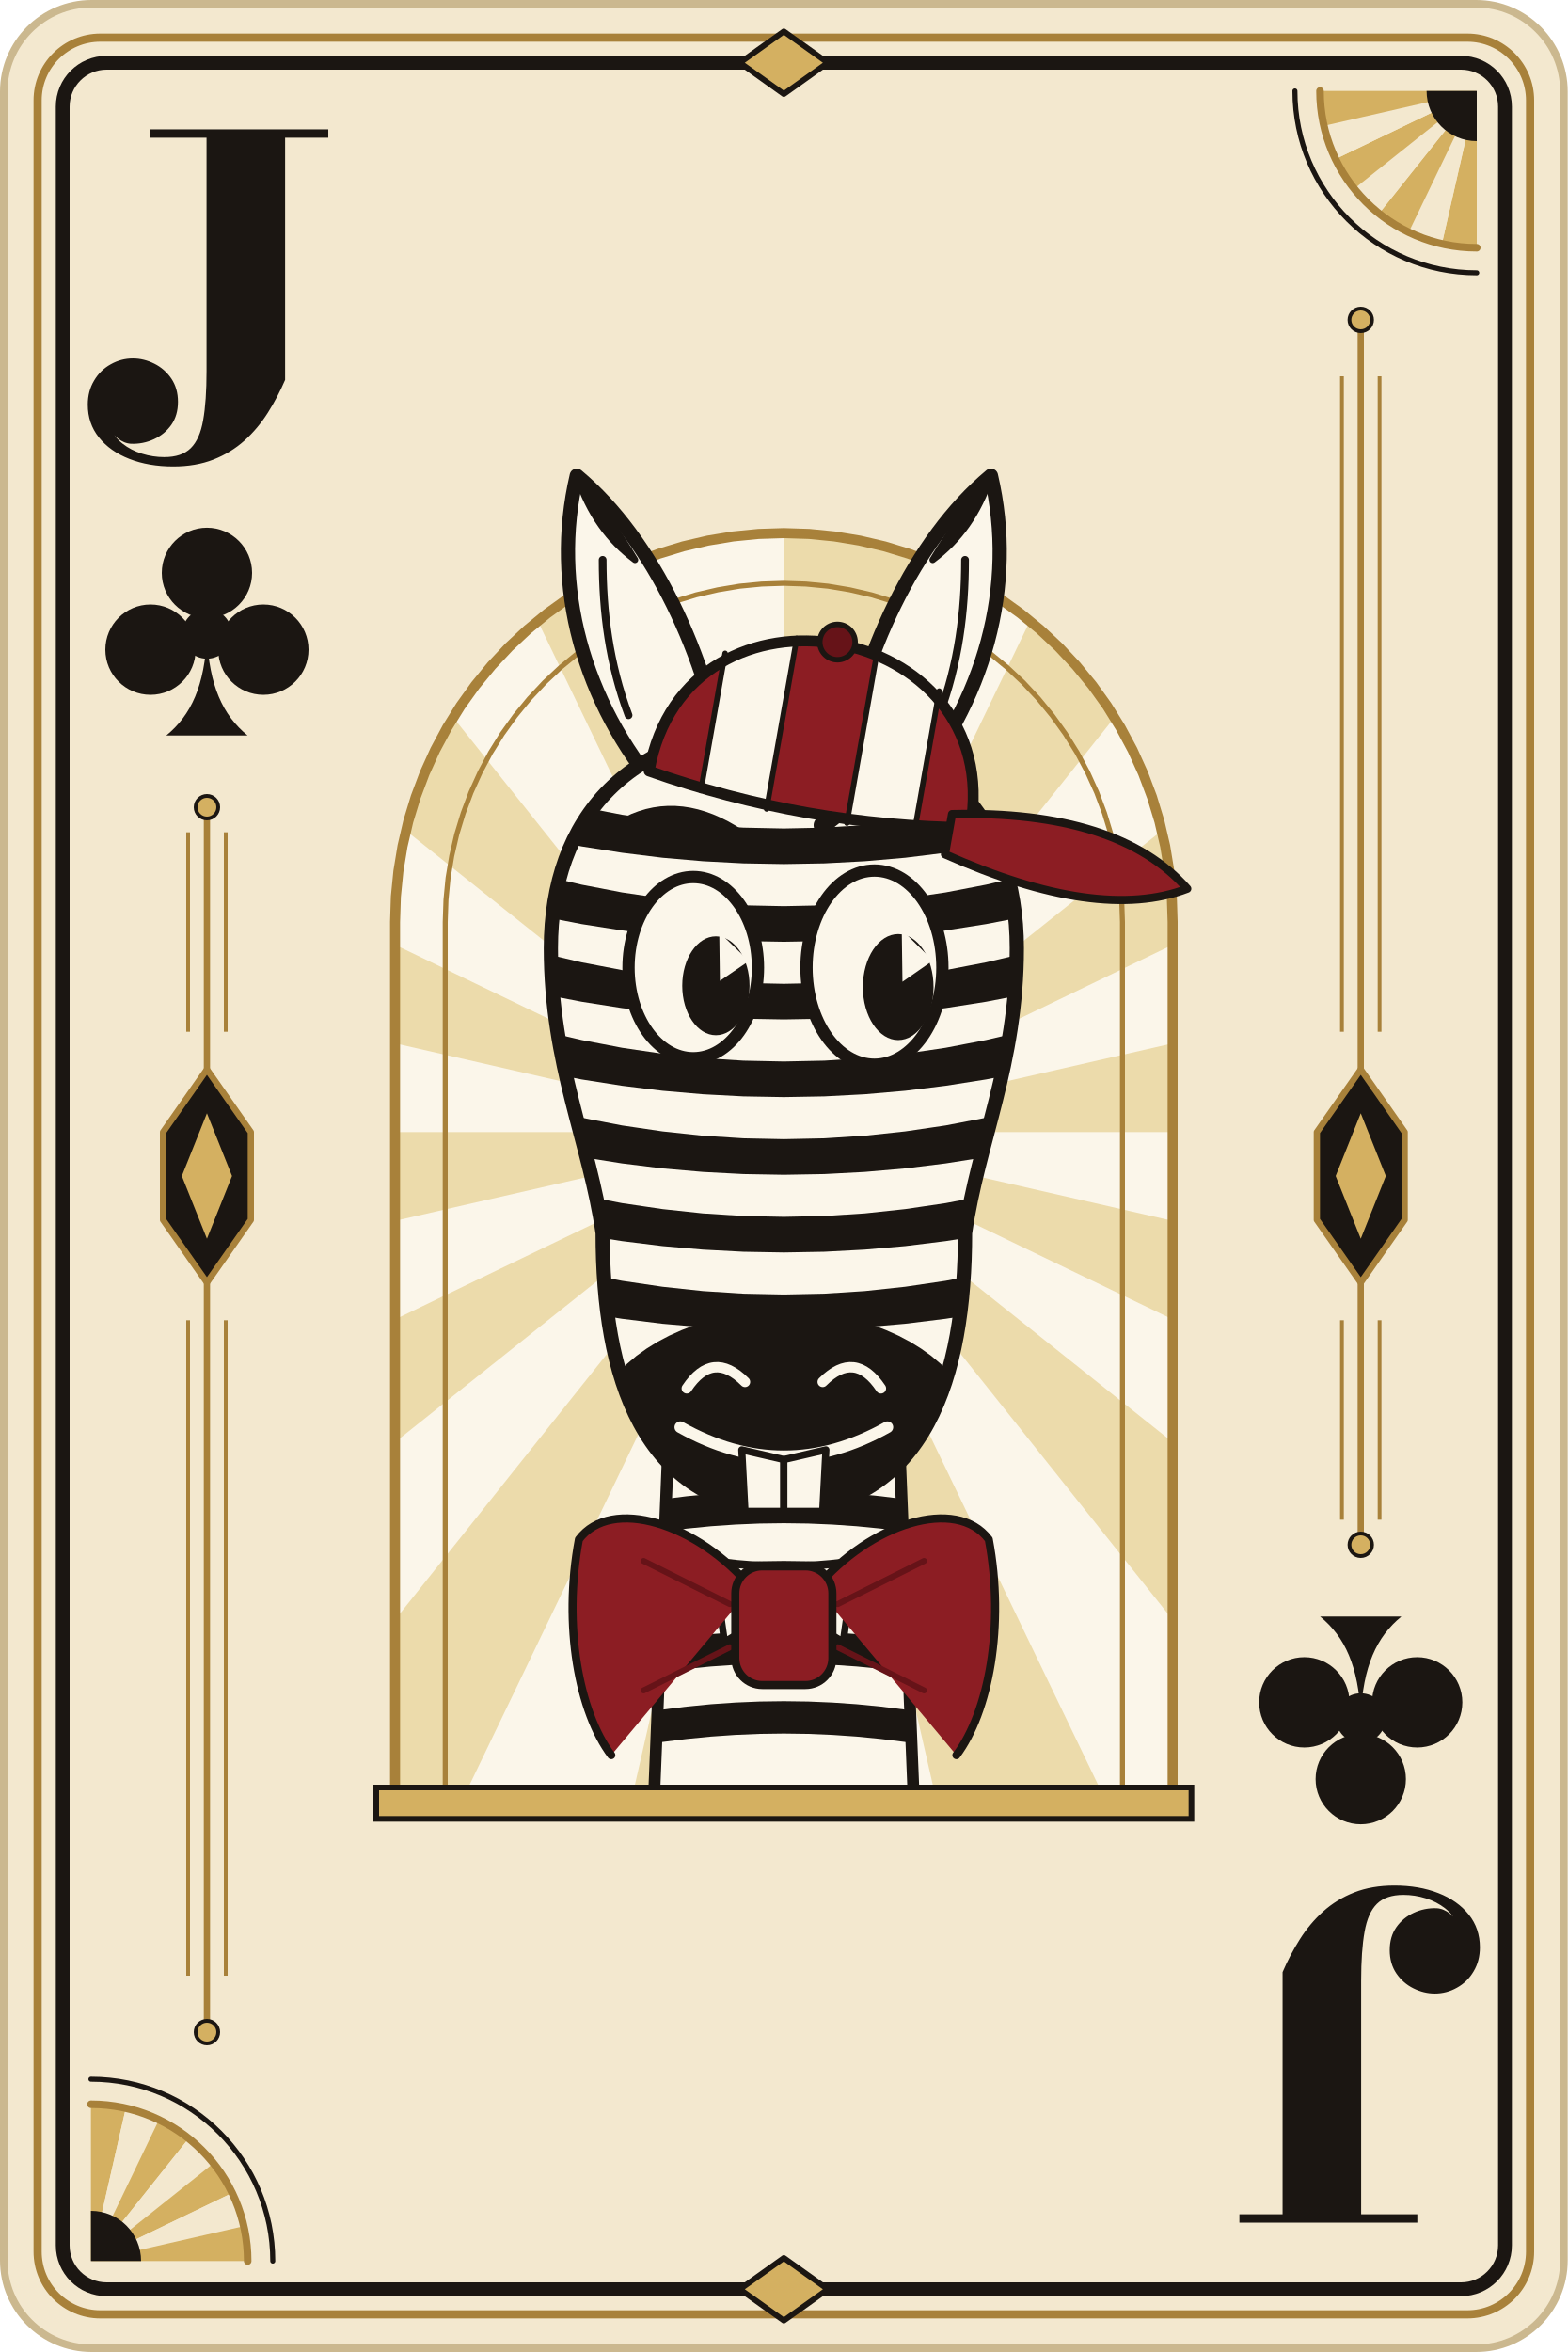
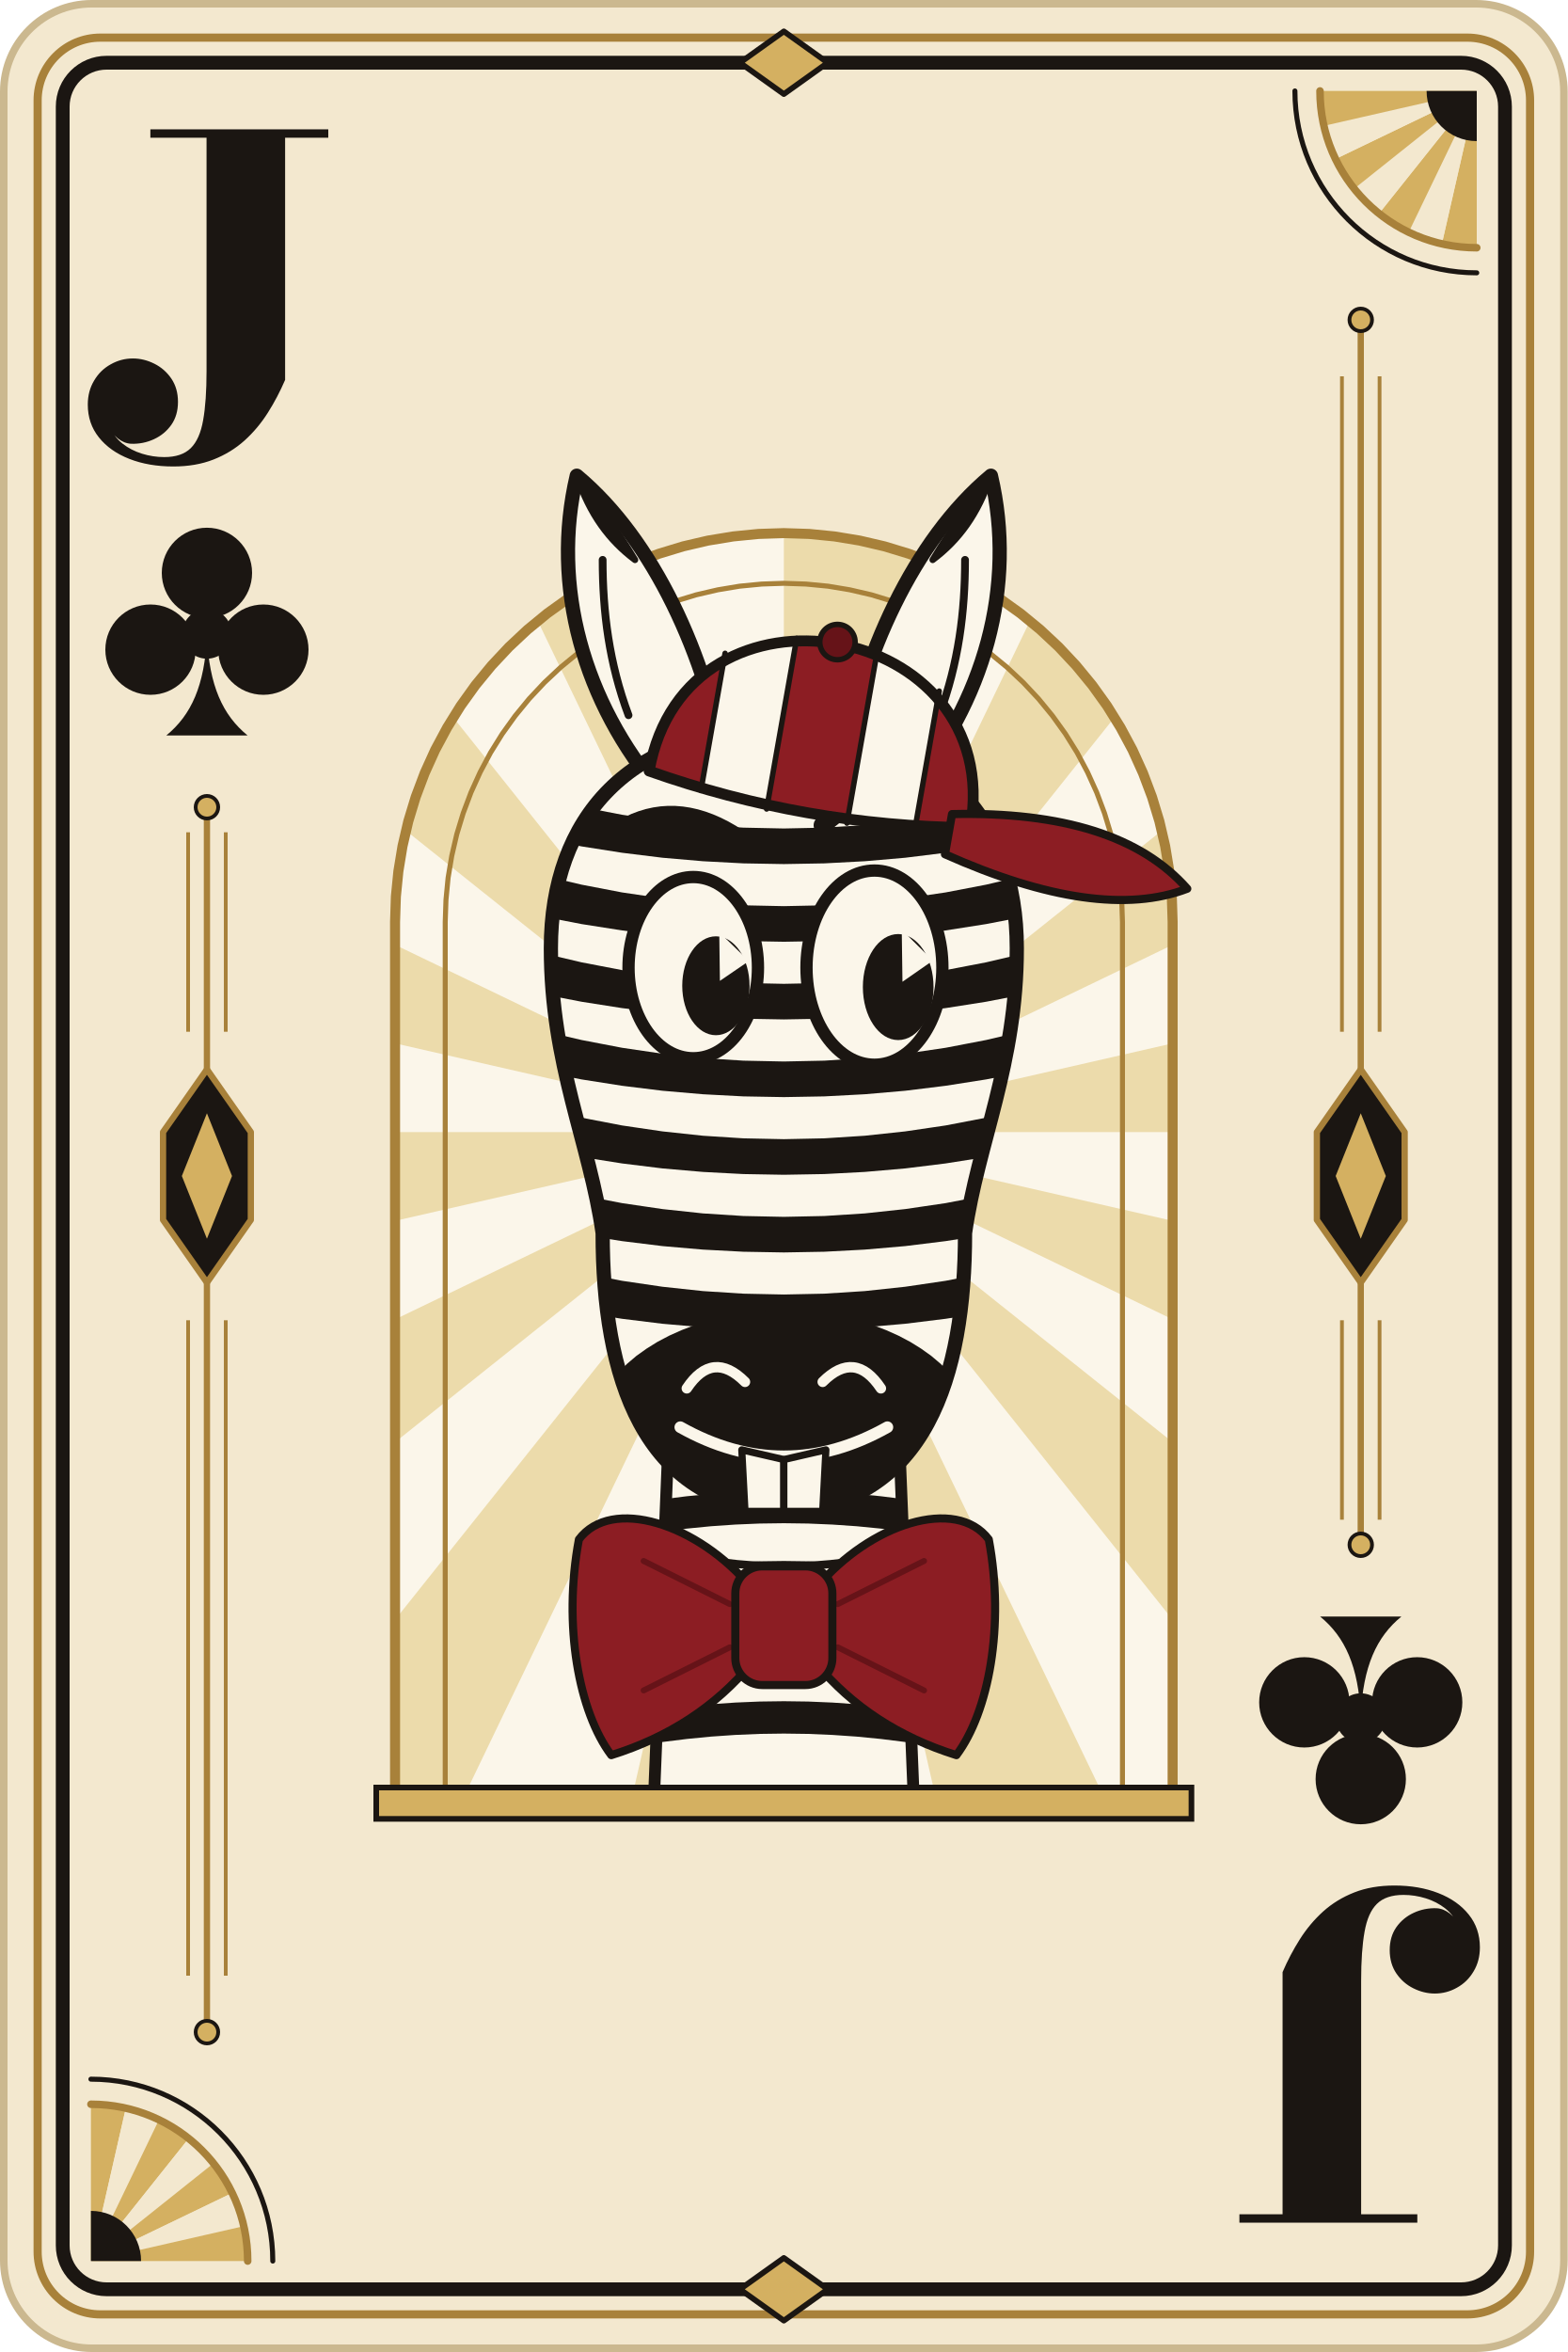
<svg xmlns="http://www.w3.org/2000/svg" viewBox="0 0 250 375" width="300" height="450" role="img" aria-label="Jack of clubs">
  <rect x="0.6" y="0.6" width="248.8" height="373.8" rx="14" fill="#f3e8cf" stroke="#cbb88f" stroke-width="1.2" />
  <rect x="6" y="6" width="238" height="363" rx="10" fill="none" stroke="#a8813a" stroke-width="1.3" />
  <rect x="10" y="10" width="230" height="355" rx="7" fill="none" stroke="#1b1612" stroke-width="2.2" />
  <path d="M125,5 L132,10 L125,15 L118,10 Z" fill="#d4b061" stroke="#1b1612" stroke-width="0.9" stroke-linejoin="round" stroke-linecap="round" />
  <path d="M125,360 L132,365 L125,370 L118,365 Z" fill="#d4b061" stroke="#1b1612" stroke-width="0.9" stroke-linejoin="round" stroke-linecap="round" />
  <g class="rank" transform="translate(32.36 20.62) scale(1.7) translate(-32.36 -20.62)">
    <path d="M44.12 20.62V21.41H40.07V44.12Q39.38 45.73 38.45 47.2Q37.52 48.67 36.26 49.81Q35 50.94 33.35 51.59Q31.7 52.24 29.58 52.24Q27.27 52.24 25.46 51.53Q23.64 50.82 22.6 49.51Q21.56 48.21 21.56 46.44Q21.56 45.17 22.15 44.19Q22.73 43.2 23.71 42.66Q24.68 42.11 25.79 42.11Q26.82 42.11 27.8 42.6Q28.77 43.08 29.4 44Q30.02 44.92 30.02 46.18Q30.02 47.44 29.4 48.33Q28.77 49.22 27.77 49.68Q26.76 50.15 25.61 50.11Q24.96 50.07 24.38 49.61Q23.81 49.16 23.64 48.53Q24.01 49.46 24.81 50.09Q25.61 50.72 26.64 51.04Q27.67 51.36 28.73 51.36Q30.37 51.36 31.22 50.52Q32.07 49.68 32.38 47.9Q32.7 46.12 32.7 43.3V21.41H27.43V20.62Z" fill="#1b1612" />
  </g>
  <g transform="translate(33 100.7) scale(0.36) translate(-50 -50)">
    <path d="M50,52 C51,74 57,87 68,96 L32,96 C43,87 49,74 50,52 Z" fill="#1b1612" />
    <circle cx="50" cy="24" r="20" fill="#1b1612" />
    <circle cx="25" cy="58" r="20" fill="#1b1612" />
    <circle cx="75" cy="58" r="20" fill="#1b1612" />
    <circle cx="50" cy="51" r="11" fill="#1b1612" />
  </g>
  <line x1="33" y1="129.7" x2="33" y2="172.5" stroke="#a8813a" stroke-width="1" />
  <line x1="33" y1="202.5" x2="33" y2="323" stroke="#a8813a" stroke-width="1" />
  <line x1="30" y1="132.7" x2="30" y2="164.5" stroke="#a8813a" stroke-width="0.6" />
  <line x1="30" y1="210.5" x2="30" y2="315" stroke="#a8813a" stroke-width="0.6" />
  <line x1="36" y1="132.7" x2="36" y2="164.5" stroke="#a8813a" stroke-width="0.6" />
  <line x1="36" y1="210.5" x2="36" y2="315" stroke="#a8813a" stroke-width="0.6" />
  <circle cx="33" cy="128.7" r="1.8" fill="#d4b061" stroke="#1b1612" stroke-width="0.6" stroke-linejoin="round" stroke-linecap="round" />
  <circle cx="33" cy="324" r="1.8" fill="#d4b061" stroke="#1b1612" stroke-width="0.6" stroke-linejoin="round" stroke-linecap="round" />
  <path d="M33,170.5 L40,180.5 L40,194.5 L33,204.5 L26,194.5 L26,180.5 Z" fill="#1b1612" stroke="#a8813a" stroke-width="1" stroke-linejoin="round" stroke-linecap="round" />
  <path d="M33,177.5 L37,187.5 L33,197.5 L29,187.5 Z" fill="#d4b061" />
  <path d="M14.5,360.5 L14.5,335.5 L15.9,335.54 L17.3,335.66 L18.69,335.85 L20.06,336.13 Z" fill="#d4b061" />
  <path d="M14.5,360.5 L20.06,336.13 L21.42,336.48 L22.76,336.9 L24.07,337.4 L25.35,337.98 Z" fill="#f3e8cf" />
  <path d="M14.5,360.5 L25.35,337.98 L26.59,338.62 L27.8,339.33 L28.97,340.11 L30.09,340.95 Z" fill="#d4b061" />
  <path d="M14.5,360.5 L30.09,340.95 L31.16,341.86 L32.18,342.82 L33.14,343.84 L34.05,344.91 Z" fill="#f3e8cf" />
  <path d="M14.5,360.5 L34.05,344.91 L34.89,346.03 L35.67,347.2 L36.38,348.41 L37.02,349.65 Z" fill="#d4b061" />
  <path d="M14.5,360.5 L37.02,349.65 L37.6,350.93 L38.1,352.24 L38.52,353.58 L38.87,354.94 Z" fill="#f3e8cf" />
  <path d="M14.5,360.5 L38.87,354.94 L39.15,356.31 L39.34,357.7 L39.46,359.1 L39.5,360.5 Z" fill="#d4b061" />
  <path d="M14.5,335.5 A25,25 0 0 1 39.5,360.5" fill="none" stroke="#a8813a" stroke-width="1.2" stroke-linejoin="round" stroke-linecap="round" />
  <path d="M14.5,331.5 A29,29 0 0 1 43.5,360.5" fill="none" stroke="#1b1612" stroke-width="0.8" stroke-linejoin="round" stroke-linecap="round" />
  <path d="M14.5,352.5 A8,8 0 0 1 22.5,360.5 L14.5,360.5 Z" fill="#1b1612" />
  <g transform="rotate(180 125 187.5)">
    <g class="rank" transform="translate(32.36 20.62) scale(1.7) translate(-32.36 -20.62)">
      <path d="M44.12 20.62V21.41H40.07V44.12Q39.38 45.73 38.45 47.2Q37.52 48.67 36.26 49.81Q35 50.94 33.35 51.59Q31.7 52.24 29.58 52.24Q27.27 52.24 25.46 51.53Q23.64 50.82 22.6 49.51Q21.56 48.21 21.56 46.44Q21.56 45.17 22.15 44.19Q22.73 43.2 23.71 42.66Q24.68 42.11 25.79 42.11Q26.82 42.11 27.8 42.6Q28.77 43.08 29.4 44Q30.02 44.92 30.02 46.18Q30.02 47.44 29.4 48.33Q28.77 49.22 27.77 49.68Q26.76 50.15 25.61 50.11Q24.96 50.07 24.38 49.61Q23.81 49.16 23.64 48.53Q24.01 49.46 24.81 50.09Q25.61 50.72 26.64 51.04Q27.67 51.36 28.73 51.36Q30.37 51.36 31.22 50.52Q32.07 49.68 32.38 47.9Q32.7 46.12 32.7 43.3V21.41H27.43V20.62Z" fill="#1b1612" />
    </g>
    <g transform="translate(33 100.7) scale(0.36) translate(-50 -50)">
      <path d="M50,52 C51,74 57,87 68,96 L32,96 C43,87 49,74 50,52 Z" fill="#1b1612" />
      <circle cx="50" cy="24" r="20" fill="#1b1612" />
      <circle cx="25" cy="58" r="20" fill="#1b1612" />
      <circle cx="75" cy="58" r="20" fill="#1b1612" />
      <circle cx="50" cy="51" r="11" fill="#1b1612" />
    </g>
    <line x1="33" y1="129.7" x2="33" y2="172.5" stroke="#a8813a" stroke-width="1" />
    <line x1="33" y1="202.5" x2="33" y2="323" stroke="#a8813a" stroke-width="1" />
    <line x1="30" y1="132.7" x2="30" y2="164.5" stroke="#a8813a" stroke-width="0.6" />
    <line x1="30" y1="210.5" x2="30" y2="315" stroke="#a8813a" stroke-width="0.6" />
    <line x1="36" y1="132.7" x2="36" y2="164.5" stroke="#a8813a" stroke-width="0.6" />
    <line x1="36" y1="210.5" x2="36" y2="315" stroke="#a8813a" stroke-width="0.6" />
    <circle cx="33" cy="128.7" r="1.8" fill="#d4b061" stroke="#1b1612" stroke-width="0.6" stroke-linejoin="round" stroke-linecap="round" />
    <circle cx="33" cy="324" r="1.8" fill="#d4b061" stroke="#1b1612" stroke-width="0.6" stroke-linejoin="round" stroke-linecap="round" />
    <path d="M33,170.5 L40,180.5 L40,194.5 L33,204.5 L26,194.5 L26,180.5 Z" fill="#1b1612" stroke="#a8813a" stroke-width="1" stroke-linejoin="round" stroke-linecap="round" />
    <path d="M33,177.5 L37,187.5 L33,197.5 L29,187.5 Z" fill="#d4b061" />
    <path d="M14.5,360.5 L14.5,335.5 L15.9,335.54 L17.3,335.66 L18.69,335.85 L20.06,336.13 Z" fill="#d4b061" />
    <path d="M14.5,360.5 L20.06,336.13 L21.42,336.48 L22.76,336.9 L24.07,337.4 L25.35,337.98 Z" fill="#f3e8cf" />
    <path d="M14.5,360.5 L25.35,337.98 L26.59,338.62 L27.8,339.33 L28.97,340.11 L30.09,340.95 Z" fill="#d4b061" />
    <path d="M14.5,360.5 L30.09,340.95 L31.16,341.86 L32.18,342.82 L33.14,343.84 L34.05,344.91 Z" fill="#f3e8cf" />
    <path d="M14.5,360.5 L34.05,344.91 L34.89,346.03 L35.67,347.2 L36.38,348.41 L37.02,349.65 Z" fill="#d4b061" />
    <path d="M14.5,360.5 L37.02,349.65 L37.6,350.93 L38.1,352.24 L38.52,353.58 L38.87,354.94 Z" fill="#f3e8cf" />
    <path d="M14.5,360.5 L38.87,354.94 L39.15,356.31 L39.34,357.7 L39.46,359.1 L39.5,360.5 Z" fill="#d4b061" />
    <path d="M14.5,335.5 A25,25 0 0 1 39.5,360.5" fill="none" stroke="#a8813a" stroke-width="1.2" stroke-linejoin="round" stroke-linecap="round" />
    <path d="M14.5,331.5 A29,29 0 0 1 43.5,360.5" fill="none" stroke="#1b1612" stroke-width="0.8" stroke-linejoin="round" stroke-linecap="round" />
    <path d="M14.5,352.5 A8,8 0 0 1 22.5,360.5 L14.5,360.5 Z" fill="#1b1612" />
  </g>
  <g transform="translate(0 12.5)">
    <path d="M63,272.5 L63,134.5 L63.13,130.45 L63.53,126.41 L64.19,122.4 L65.11,118.45 L66.29,114.57 L67.72,110.77 L69.39,107.08 L71.31,103.5 L73.45,100.05 L75.81,96.76 L78.39,93.62 L81.16,90.66 L84.12,87.89 L87.26,85.31 L90.55,82.95 L94,80.81 L97.58,78.89 L101.27,77.22 L105.07,75.79 L108.95,74.61 L112.9,73.69 L116.91,73.03 L120.95,72.63 L125,72.5 L129.05,72.63 L133.09,73.03 L137.1,73.69 L141.05,74.61 L144.93,75.79 L148.73,77.22 L152.42,78.89 L156,80.81 L159.45,82.95 L162.74,85.31 L165.88,87.89 L168.84,90.66 L171.61,93.62 L174.19,96.76 L176.55,100.05 L178.69,103.5 L180.61,107.08 L182.28,110.77 L183.71,114.57 L184.89,118.45 L185.81,122.4 L186.47,126.41 L186.87,130.45 L187,134.5 L187,272.5 Z" fill="#ecdbab" />
    <path d="M125,168 L187,182.15 L187,168 Z" fill="#fbf6ea" />
    <path d="M125,168 L187,217.44 L187,197.86 Z" fill="#fbf6ea" />
    <path d="M125,168 L175.32,272.5 L187,272.5 L187,245.75 Z" fill="#fbf6ea" />
    <path d="M125,168 L125,272.5 L148.85,272.5 Z" fill="#fbf6ea" />
    <path d="M125,168 L74.68,272.5 L101.15,272.5 Z" fill="#fbf6ea" />
    <path d="M125,168 L63,217.44 L63,245.75 Z" fill="#fbf6ea" />
    <path d="M125,168 L63,182.15 L63,197.86 Z" fill="#fbf6ea" />
    <path d="M125,168 L63,153.85 L63,168 Z" fill="#fbf6ea" />
    <path d="M125,168 L64.76,119.96 L64.19,122.4 L63.53,126.41 L63.13,130.45 L63,134.5 L63,138.14 Z" fill="#fbf6ea" />
    <path d="M125,168 L85.77,86.53 L84.12,87.89 L81.16,90.66 L78.39,93.62 L75.81,96.76 L73.45,100.05 L72.3,101.91 Z" fill="#fbf6ea" />
    <path d="M125,168 L125,72.5 L120.95,72.63 L116.91,73.03 L112.9,73.69 L108.95,74.61 L105.07,75.79 L104.04,76.18 Z" fill="#fbf6ea" />
    <path d="M125,168 L164.23,86.53 L162.74,85.31 L159.45,82.95 L156,80.81 L152.42,78.89 L148.73,77.22 L145.96,76.18 Z" fill="#fbf6ea" />
    <path d="M125,168 L185.24,119.96 L184.89,118.45 L183.71,114.57 L182.28,110.77 L180.61,107.08 L178.69,103.5 L177.7,101.91 Z" fill="#fbf6ea" />
    <path d="M125,168 L187,153.85 L187,138.14 Z" fill="#fbf6ea" />
    <path d="M71,272.5 L71,134.5 L71.12,130.97 L71.46,127.45 L72.04,123.97 L72.84,120.52 L73.87,117.14 L75.11,113.84 L76.57,110.62 L78.23,107.5 L80.1,104.5 L82.16,101.63 L84.4,98.9 L86.82,96.32 L89.4,93.9 L92.13,91.66 L95,89.6 L98,87.73 L101.12,86.07 L104.34,84.61 L107.64,83.37 L111.02,82.34 L114.47,81.54 L117.95,80.96 L121.47,80.62 L125,80.5 L128.53,80.62 L132.05,80.96 L135.53,81.54 L138.98,82.34 L142.36,83.37 L145.66,84.61 L148.88,86.07 L152,87.73 L155,89.6 L157.87,91.66 L160.6,93.9 L163.18,96.32 L165.6,98.9 L167.84,101.63 L169.9,104.5 L171.77,107.5 L173.43,110.62 L174.89,113.84 L176.13,117.14 L177.16,120.52 L177.96,123.97 L178.54,127.45 L178.88,130.97 L179,134.5 L179,272.5" fill="none" stroke="#a8813a" stroke-width="0.8" stroke-linejoin="round" stroke-linecap="round" />
    <path d="M63,272.5 L63,134.5 L63.13,130.45 L63.53,126.41 L64.19,122.4 L65.11,118.45 L66.29,114.57 L67.72,110.77 L69.39,107.08 L71.31,103.5 L73.45,100.05 L75.81,96.76 L78.39,93.62 L81.16,90.66 L84.12,87.89 L87.26,85.31 L90.55,82.95 L94,80.81 L97.58,78.89 L101.27,77.22 L105.07,75.79 L108.95,74.61 L112.9,73.69 L116.91,73.03 L120.95,72.63 L125,72.5 L129.05,72.63 L133.09,73.03 L137.1,73.69 L141.05,74.61 L144.93,75.79 L148.73,77.22 L152.42,78.89 L156,80.81 L159.45,82.95 L162.74,85.31 L165.88,87.89 L168.84,90.66 L171.61,93.62 L174.19,96.76 L176.55,100.05 L178.69,103.5 L180.61,107.08 L182.28,110.77 L183.71,114.57 L184.89,118.45 L185.81,122.4 L186.47,126.41 L186.87,130.45 L187,134.5 L187,272.5" fill="none" stroke="#a8813a" stroke-width="1.6" stroke-linejoin="round" stroke-linecap="round" />
    <g transform="translate(59.64 47.18) scale(0.86)">
      <path d="M55,188 L52,262 L100,262 L97,188 Z" fill="#fbf6ea" />
      <path d="M58,201 L62.5,200.56 L67,200.25 L71.5,200.06 L76,200 L80.5,200.06 L85,200.25 L89.5,200.56 L94,201 L97.54,201.44 L97.3,195.41 L94,195 L89.5,194.56 L85,194.25 L80.5,194.06 L76,194 L71.5,194.06 L67,194.25 L62.5,194.56 L58,195 L54.7,195.41 L54.46,201.44 Z" fill="#1b1612" fill-rule="evenodd" />
      <path d="M58,214 L62.5,213.56 L67,213.25 L71.5,213.06 L76,213 L80.5,213.06 L85,213.25 L89.5,213.56 L94,214 L98.07,214.51 L97.83,208.48 L94,208 L89.5,207.56 L85,207.25 L80.5,207.06 L76,207 L71.5,207.06 L67,207.25 L62.5,207.56 L58,208 L54.17,208.48 L53.93,214.51 Z" fill="#1b1612" fill-rule="evenodd" />
      <path d="M53.5,227.56 L58,227 L62.5,226.56 L67,226.25 L71.5,226.06 L76,226 L80.5,226.06 L85,226.25 L89.5,226.56 L94,227 L98.5,227.56 L98.6,227.58 L98.36,221.54 L94,221 L89.5,220.56 L85,220.25 L80.5,220.06 L76,220 L71.5,220.06 L67,220.25 L62.5,220.56 L58,221 L53.64,221.54 L53.4,227.58 Z" fill="#1b1612" fill-rule="evenodd" />
      <path d="M53.5,240.56 L58,240 L62.5,239.56 L67,239.25 L71.5,239.06 L76,239 L80.5,239.06 L85,239.25 L89.5,239.56 L94,240 L98.5,240.56 L99.13,240.66 L98.89,234.62 L98.5,234.56 L94,234 L89.5,233.56 L85,233.25 L80.5,233.06 L76,233 L71.5,233.06 L67,233.25 L62.5,233.56 L58,234 L53.5,234.56 L53.11,234.62 L52.87,240.66 Z" fill="#1b1612" fill-rule="evenodd" />
      <path d="M53.5,253.56 L58,253 L62.5,252.56 L67,252.25 L71.5,252.06 L76,252 L80.5,252.06 L85,252.25 L89.5,252.56 L94,253 L98.5,253.56 L99.67,253.74 L99.42,247.7 L98.5,247.56 L94,247 L89.5,246.56 L85,246.25 L80.5,246.06 L76,246 L71.5,246.06 L67,246.25 L62.5,246.56 L58,247 L53.5,247.56 L52.58,247.7 L52.33,253.74 Z" fill="#1b1612" fill-rule="evenodd" />
      <path d="M55,188 L52,262" fill="none" stroke="#1b1612" stroke-width="2.2" stroke-linejoin="round" stroke-linecap="round" />
      <path d="M97,188 L100,262" fill="none" stroke="#1b1612" stroke-width="2.2" stroke-linejoin="round" stroke-linecap="round" />
      <path d="M53,218 Q76,224 99,218 L99,227 Q76,233 53,227 Z" fill="#fbf6ea" stroke="#1b1612" stroke-width="1.5" stroke-linejoin="round" stroke-linecap="round" />
      <path d="M75,229 L65,235 L64,228 Z" fill="#fbf6ea" stroke="#1b1612" stroke-width="1.3" stroke-linejoin="round" stroke-linecap="round" />
      <path d="M77,229 L87,235 L88,228 Z" fill="#fbf6ea" stroke="#1b1612" stroke-width="1.3" stroke-linejoin="round" stroke-linecap="round" />
      <g class="bow-tie" transform="translate(76 232) scale(2) translate(-76 -232)">
-         <path d="M73,228.5 C68,222.5 60,220 57,224 C55.5,232 57,240 60,244 C68,241.5 73,235.5 Z" fill="#8c1d23" stroke="#1b1612" stroke-width="0.75" stroke-linejoin="round" stroke-linecap="round" />
-         <path d="M79,228.5 C84,222.5 92,220 95,224 C96.5,232 95,240 92,244 C84,241.5 79,235.5 Z" fill="#8c1d23" stroke="#1b1612" stroke-width="0.75" stroke-linejoin="round" stroke-linecap="round" />
+         <path d="M73,228.5 C68,222.5 60,220 57,224 C55.5,232 57,240 60,244 Q68,241.5 73,235.5 Z" fill="#8c1d23" stroke="#1b1612" stroke-width="0.75" stroke-linejoin="round" stroke-linecap="round" />
+         <path d="M79,228.5 C84,222.5 92,220 95,224 C96.5,232 95,240 92,244 Q84,241.5 79,235.5 Z" fill="#8c1d23" stroke="#1b1612" stroke-width="0.75" stroke-linejoin="round" stroke-linecap="round" />
        <path d="M71,230 L63,226" fill="none" stroke="#661318" stroke-width="0.55" stroke-linejoin="round" stroke-linecap="round" />
        <path d="M71,234 L63,238" fill="none" stroke="#661318" stroke-width="0.55" stroke-linejoin="round" stroke-linecap="round" />
        <path d="M81,230 L89,226" fill="none" stroke="#661318" stroke-width="0.55" stroke-linejoin="round" stroke-linecap="round" />
        <path d="M81,234 L89,238" fill="none" stroke="#661318" stroke-width="0.55" stroke-linejoin="round" stroke-linecap="round" />
        <rect x="71.5" y="226.5" width="9" height="11" rx="2.5" fill="#8c1d23" stroke="#1b1612" stroke-width="0.75" />
      </g>
      <g class="head" transform="translate(76 188) scale(1.2) translate(-76 -188)">
        <path d="M57,96 C45,82 40,64 44,47 C56,57 64,75 67,92 Z" fill="#fbf6ea" stroke="#1b1612" stroke-width="2.2" stroke-linejoin="round" stroke-linecap="round" />
        <path d="M44,47 C46,53 49,57 53,60 C50,55 47,51 44,47 Z" fill="#1b1612" stroke="#1b1612" stroke-width="1" stroke-linejoin="round" stroke-linecap="round" />
        <path d="M52,84 C49,76 48,68 48,60" fill="none" stroke="#1b1612" stroke-width="1.2" stroke-linejoin="round" stroke-linecap="round" />
        <g transform="matrix(-1 0 0 1 152 0)">
          <path d="M57,96 C45,82 40,64 44,47 C56,57 64,75 67,92 Z" fill="#fbf6ea" stroke="#1b1612" stroke-width="2.2" stroke-linejoin="round" stroke-linecap="round" />
          <path d="M44,47 C46,53 49,57 53,60 C50,55 47,51 44,47 Z" fill="#1b1612" stroke="#1b1612" stroke-width="1" stroke-linejoin="round" stroke-linecap="round" />
          <path d="M52,84 C49,76 48,68 48,60" fill="none" stroke="#1b1612" stroke-width="1.2" stroke-linejoin="round" stroke-linecap="round" />
        </g>
        <path d="M76,86 C100,86 112,100 112,120 C112,138 106,150 104,164 C104,186 98,206 76,207 C54,206 48,186 48,164 C46,150 40,138 40,120 C40,100 52,86 76,86 Z" fill="#fbf6ea" />
        <path d="M44.75,104.27 L51,105.25 L57.25,106.02 L63.5,106.56 L69.75,106.89 L76,107 L82.25,106.89 L88.5,106.56 L94.75,106.02 L101,105.25 L107.25,104.27 L108.81,103.96 L108.76,103.84 L107.59,101.55 L106.24,99.39 L105.57,98.5 L101,99.38 L94.75,100.3 L88.5,100.97 L82.25,101.37 L76,101.5 L69.75,101.37 L63.5,100.97 L57.25,100.3 L51,99.38 L46.43,98.5 L45.76,99.39 L44.41,101.55 L43.24,103.84 L43.19,103.96 Z" fill="#1b1612" fill-rule="evenodd" />
        <path d="M44.75,116.27 L51,117.25 L57.25,118.02 L63.5,118.56 L69.75,118.89 L76,119 L82.25,118.89 L88.5,118.56 L94.75,118.02 L101,117.25 L107.25,116.27 L111.75,115.4 L111.64,114.19 L111.19,111.43 L110.7,109.37 L107.25,110.18 L101,111.38 L94.75,112.3 L88.5,112.97 L82.25,113.37 L76,113.5 L69.75,113.37 L63.5,112.97 L57.25,112.3 L51,111.38 L44.75,110.18 L41.3,109.37 L40.81,111.43 L40.36,114.19 L40.25,115.4 Z" fill="#1b1612" fill-rule="evenodd" />
        <path d="M44.75,128.27 L51,129.25 L57.25,130.02 L63.5,130.56 L69.75,130.89 L76,131 L82.25,130.89 L88.5,130.56 L94.75,130.02 L101,129.25 L107.25,128.27 L111.65,127.42 L111.83,125.23 L111.96,122.66 L111.98,121.07 L107.25,122.18 L101,123.38 L94.75,124.3 L88.5,124.97 L82.25,125.37 L76,125.5 L69.75,125.37 L63.5,124.97 L57.25,124.3 L51,123.38 L44.75,122.18 L40.02,121.07 L40.04,122.66 L40.17,125.23 L40.35,127.42 Z" fill="#1b1612" fill-rule="evenodd" />
        <path d="M44.75,140.27 L51,141.25 L57.25,142.02 L63.5,142.56 L69.75,142.89 L76,143 L82.25,142.89 L88.5,142.56 L94.75,142.02 L101,141.25 L107.25,140.27 L109.63,139.81 L109.76,139.23 L110.22,137.04 L110.65,134.8 L110.89,133.33 L107.25,134.18 L101,135.38 L94.75,136.3 L88.5,136.97 L82.25,137.37 L76,137.5 L69.75,137.37 L63.5,136.97 L57.25,136.3 L51,135.38 L44.75,134.18 L41.11,133.33 L41.35,134.8 L41.78,137.04 L42.24,139.23 L42.37,139.81 Z" fill="#1b1612" fill-rule="evenodd" />
        <path d="M51,153.25 L57.25,154.02 L63.5,154.56 L69.75,154.89 L76,155 L82.25,154.89 L88.5,154.56 L94.75,154.02 L101,153.25 L106.44,152.39 L106.61,151.72 L107.14,149.69 L107.68,147.65 L108.12,145.98 L107.25,146.18 L101,147.38 L94.75,148.3 L88.5,148.97 L82.25,149.37 L76,149.5 L69.75,149.37 L63.5,148.97 L57.25,148.3 L51,147.38 L44.75,146.18 L43.88,145.98 L44.32,147.65 L44.86,149.69 L45.39,151.72 L45.56,152.39 Z" fill="#1b1612" fill-rule="evenodd" />
        <path d="M51,165.25 L57.25,166.02 L63.5,166.56 L69.75,166.89 L76,167 L82.25,166.89 L88.5,166.56 L94.75,166.02 L101,165.25 L103.99,164.78 L104,164 L104.33,161.91 L104.71,159.85 L104.97,158.62 L101,159.38 L94.75,160.3 L88.5,160.97 L82.25,161.37 L76,161.5 L69.75,161.37 L63.5,160.97 L57.25,160.3 L51,159.38 L47.03,158.62 L47.29,159.85 L47.67,161.91 L48,164 L48.01,164.78 Z" fill="#1b1612" fill-rule="evenodd" />
        <path d="M51,177.25 L57.25,178.02 L63.5,178.56 L69.75,178.89 L76,179 L82.25,178.89 L88.5,178.56 L94.75,178.02 L101,177.25 L103.19,176.91 L103.2,176.82 L103.56,173.71 L103.79,170.84 L101,171.38 L94.75,172.3 L88.5,172.97 L82.25,173.37 L76,173.5 L69.75,173.37 L63.5,172.97 L57.25,172.3 L51,171.38 L48.21,170.84 L48.44,173.71 L48.8,176.82 L48.81,176.91 Z" fill="#1b1612" fill-rule="evenodd" />
        <path d="M100.21,184.19 L98.78,182.98 L97.21,181.86 L95.52,180.81 L93.72,179.86 L91.8,179 L89.79,178.23 L87.68,177.57 L85.48,177.02 L83.21,176.58 L80.87,176.26 L78.46,176.07 L76,176 L73.54,176.07 L71.13,176.26 L68.79,176.58 L66.52,177.02 L64.32,177.57 L62.21,178.23 L60.2,179 L58.28,179.86 L56.48,180.81 L54.79,181.86 L53.22,182.98 L51.79,184.19 L50.57,185.39 L50.63,185.64 L51.52,188.35 L52.56,190.94 L53.75,193.38 L55.11,195.66 L56.64,197.77 L58.35,199.7 L60.25,201.43 L62.34,202.95 L64.64,204.26 L67.15,205.32 L69.87,206.15 L72.82,206.71 L76,207 L79.18,206.71 L82.13,206.15 L84.85,205.32 L87.36,204.26 L89.66,202.95 L91.75,201.43 L93.65,199.7 L95.36,197.77 L96.89,195.66 L98.25,193.38 L99.44,190.94 L100.48,188.35 L101.37,185.64 L101.43,185.39 Z" fill="#1b1612" fill-rule="evenodd" />
        <path d="M76,86 C100,86 112,100 112,120 C112,138 106,150 104,164 C104,186 98,206 76,207 C54,206 48,186 48,164 C46,150 40,138 40,120 C40,100 52,86 76,86 Z" fill="none" stroke="#1b1612" stroke-width="2.2" stroke-linejoin="round" stroke-linecap="round" />
        <path d="M61,188 Q65,182 70,187 M82,187 Q87,182 91,188" fill="none" stroke="#fbf6ea" stroke-width="1.6" stroke-linejoin="round" stroke-linecap="round" />
        <path d="M60,194 Q76,203 92,194" fill="none" stroke="#fbf6ea" stroke-width="1.8" stroke-linejoin="round" stroke-linecap="round" />
        <path d="M69.5,197.5 L76,199 L76,207 L70,207 Z" fill="#fbf6ea" stroke="#1b1612" stroke-width="1.1" stroke-linejoin="round" stroke-linecap="round" />
        <path d="M76,199 L82.5,197.5 L82,207 L76,207 Z" fill="#fbf6ea" stroke="#1b1612" stroke-width="1.1" stroke-linejoin="round" stroke-linecap="round" />
        <ellipse cx="62" cy="123" rx="10" ry="14" fill="#fbf6ea" />
        <ellipse cx="65.5" cy="125.8" rx="5.2" ry="7.64" fill="#1b1612" />
        <path d="M66.12,125.04 L66.02,117.54 L70.6,121.98 Z" fill="#fbf6ea" />
        <ellipse cx="62" cy="123" rx="10" ry="14" fill="none" stroke="#1b1612" stroke-width="1.9" stroke-linejoin="round" stroke-linecap="round" />
        <ellipse cx="90" cy="123" rx="10.5" ry="15" fill="#fbf6ea" />
        <ellipse cx="93.67" cy="126" rx="5.46" ry="8.19" fill="#1b1612" />
        <path d="M94.33,125.18 L94.22,117.15 L99.03,121.91 Z" fill="#fbf6ea" />
        <ellipse cx="90" cy="123" rx="10.5" ry="15" fill="none" stroke="#1b1612" stroke-width="1.9" stroke-linejoin="round" stroke-linecap="round" />
        <path d="M52,101 Q60,97 69,103" fill="none" stroke="#1b1612" stroke-width="2.8" stroke-linejoin="round" stroke-linecap="round" />
        <path d="M82,101 Q92,92 101,99" fill="none" stroke="#1b1612" stroke-width="2.8" stroke-linejoin="round" stroke-linecap="round" />
        <g transform="translate(80 97) rotate(10) scale(1.05)">
          <path d="M-24,0 C-24,-31 24,-31 24,0 Q0,4 -24,0 Z" fill="#8c1d23" />
          <path d="M-16,1.1 L-15,1.22 L-12,1.5 L-9,1.72 L-6,1.88 L-6,-22.54 L-7.1,-22.32 L-10.48,-21.16 L-13.63,-19.53 L-16,-17.8 Z" fill="#fbf6ea" fill-rule="evenodd" />
          <path d="M6,1.88 L9,1.72 L12,1.5 L15,1.22 L16,1.1 L16,-17.8 L13.63,-19.53 L10.48,-21.16 L7.1,-22.32 L6,-22.54 Z" fill="#fbf6ea" fill-rule="evenodd" />
          <path d="M-24,0 C-24,-31 24,-31 24,0 Q0,4 -24,0 Z" fill="none" stroke="#1b1612" stroke-width="1.6" stroke-linejoin="round" stroke-linecap="round" />
          <path d="M-6,-23 L-6,2.5 M6,-23 L6,2.5 M-16,-19 L-16,1.5 M16,-19 L16,1.5" fill="none" stroke="#1b1612" stroke-width="0.8" stroke-linejoin="round" stroke-linecap="round" />
          <path transform="translate(21 1.5) scale(1.2) translate(-12 -1.5)" d="M12,-1 Q32,-5 42,3 Q32,9 12,4 Z" fill="#8c1d23" stroke="#1b1612" stroke-width="1" stroke-linejoin="round" stroke-linecap="round" />
          <circle cx="0" cy="-23.5" r="2.6" fill="#661318" stroke="#1b1612" stroke-width="0.8" stroke-linejoin="round" stroke-linecap="round" />
        </g>
      </g>
    </g>
    <rect x="60" y="272.5" width="130" height="5" fill="#d4b061" stroke="#1b1612" stroke-width="0.9" />
  </g>
</svg>
